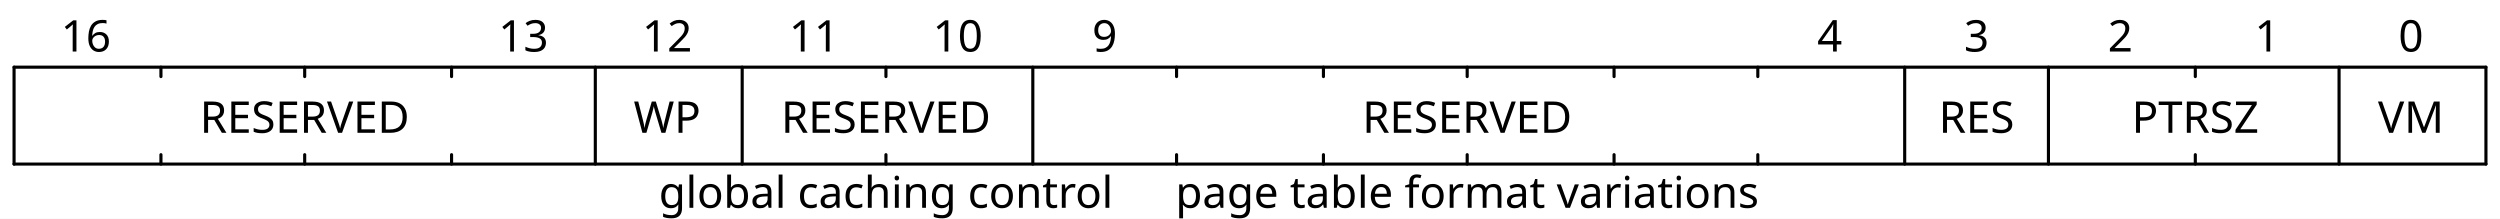
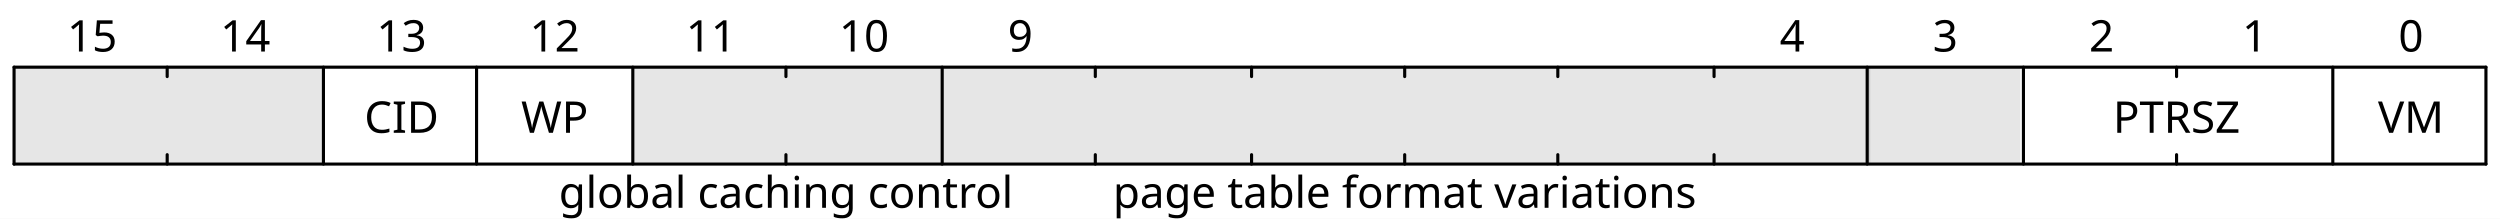
<svg xmlns="http://www.w3.org/2000/svg" width="800" height="70" viewBox="0 0 800 70" class="WaveDrom">
  <rect x="0" y="0" width="100%" height="100%" fill="white" />
  <g transform="translate(0.5,0.5)" text-anchor="middle" font-size="14" font-family="sans-serif" font-weight="normal">
    <g transform="translate(4,21)">
      <g stroke="black" stroke-width="1" stroke-linecap="round">
        <line x2="791" />
        <line y2="31" />
        <line x2="791" y1="31" y2="31" />
        <line x1="791" x2="791" y2="31" />
-         <line x1="744" x2="744" y2="31" />
-         <line x1="698" x2="698" y2="3" />
-         <line x1="698" x2="698" y1="31" y2="28" />
-         <line x1="651" x2="651" y2="31" />
-         <line x1="605" x2="605" y2="31" />
-         <line x1="558" x2="558" y2="3" />
-         <line x1="558" x2="558" y1="31" y2="28" />
-         <line x1="512" x2="512" y2="3" />
-         <line x1="512" x2="512" y1="31" y2="28" />
-         <line x1="465" x2="465" y2="3" />
-         <line x1="465" x2="465" y1="31" y2="28" />
-         <line x1="419" x2="419" y2="3" />
-         <line x1="419" x2="419" y1="31" y2="28" />
-         <line x1="372" x2="372" y2="3" />
-         <line x1="372" x2="372" y1="31" y2="28" />
-         <line x1="326" x2="326" y2="31" />
-         <line x1="279" x2="279" y2="3" />
-         <line x1="279" x2="279" y1="31" y2="28" />
-         <line x1="233" x2="233" y2="31" />
-         <line x1="186" x2="186" y2="31" />
-         <line x1="140" x2="140" y2="3" />
-         <line x1="140" x2="140" y1="31" y2="28" />
-         <line x1="93" x2="93" y2="3" />
-         <line x1="93" x2="93" y1="31" y2="28" />
-         <line x1="47" x2="47" y2="3" />
-         <line x1="47" x2="47" y1="31" y2="28" />
+         <line x1="742" x2="742" y2="31" />
+         <line x1="692" x2="692" y2="3" />
+         <line x1="692" x2="692" y1="31" y2="28" />
+         <line x1="643" x2="643" y2="31" />
+         <line x1="593" x2="593" y2="31" />
+         <line x1="544" x2="544" y2="3" />
+         <line x1="544" x2="544" y1="31" y2="28" />
+         <line x1="494" x2="494" y2="3" />
+         <line x1="494" x2="494" y1="31" y2="28" />
+         <line x1="445" x2="445" y2="3" />
+         <line x1="445" x2="445" y1="31" y2="28" />
+         <line x1="396" x2="396" y2="3" />
+         <line x1="396" x2="396" y1="31" y2="28" />
+         <line x1="346" x2="346" y2="3" />
+         <line x1="346" x2="346" y1="31" y2="28" />
+         <line x1="297" x2="297" y2="31" />
+         <line x1="247" x2="247" y2="3" />
+         <line x1="247" x2="247" y1="31" y2="28" />
+         <line x1="198" x2="198" y2="31" />
+         <line x1="148" x2="148" y2="31" />
+         <line x1="99" x2="99" y2="31" />
+         <line x1="49" x2="49" y2="3" />
+         <line x1="49" x2="49" y1="31" y2="28" />
      </g>
      <g>
-         <g />
-         <g transform="translate(23,-11)">
-           <g transform="translate(744)">
+         <g>
+           <rect x="593" width="49" height="31" field="undefined" style="fill-opacity:0.1" />
+           <rect x="297" width="297" height="31" field="undefined" style="fill-opacity:0.1" />
+           <rect x="198" width="99" height="31" field="undefined" style="fill-opacity:0.1" />
+           <rect width="99" height="31" field="undefined" style="fill-opacity:0.1" />
+         </g>
+         <g transform="translate(25,-11)">
+           <g transform="translate(742)">
            <text y="6">0</text>
          </g>
-           <g transform="translate(698)">
+           <g transform="translate(692)">
            <text y="6">1</text>
          </g>
-           <g transform="translate(651)">
+           <g transform="translate(643)">
            <text y="6">2</text>
          </g>
-           <g transform="translate(605)">
+           <g transform="translate(593)">
            <text y="6">3</text>
          </g>
-           <g transform="translate(558)">
+           <g transform="translate(544)">
            <text y="6">4</text>
          </g>
-           <g transform="translate(326)">
+           <g transform="translate(297)">
            <text y="6">9</text>
          </g>
-           <g transform="translate(279)">
+           <g transform="translate(247)">
            <text y="6">10</text>
          </g>
-           <g transform="translate(233)">
+           <g transform="translate(198)">
            <text y="6">11</text>
          </g>
-           <g transform="translate(186)">
+           <g transform="translate(148)">
            <text y="6">12</text>
          </g>
-           <g transform="translate(140)">
+           <g transform="translate(99)">
            <text y="6">13</text>
          </g>
+           <g transform="translate(49)">
+             <text y="6">14</text>
+           </g>
          <g transform="translate(0)">
-             <text y="6">16</text>
+             <text y="6">15</text>
          </g>
        </g>
-         <g transform="translate(23,15)">
-           <g transform="translate(744)">
+         <g transform="translate(25,15)">
+           <g transform="translate(742)">
            <text y="6">
              <tspan>VM</tspan>
            </text>
          </g>
-           <g transform="translate(675)">
+           <g transform="translate(667)">
            <text y="6">
              <tspan>PTRSZ</tspan>
            </text>
          </g>
-           <g transform="translate(605)">
-             <text y="6">
-               <tspan>RES</tspan>
-             </text>
-           </g>
-           <g transform="translate(442)">
-             <text y="6">
-               <tspan>RESERVED</tspan>
-             </text>
-           </g>
-           <g transform="translate(256)">
-             <text y="6">
-               <tspan>RESERVED</tspan>
-             </text>
-           </g>
-           <g transform="translate(186)">
+           <g transform="translate(148)">
            <text y="6">
              <tspan>WP</tspan>
            </text>
          </g>
-           <g transform="translate(70)">
+           <g transform="translate(99)">
            <text y="6">
-               <tspan>RESERVED</tspan>
+               <tspan>CID</tspan>
            </text>
          </g>
        </g>
-         <g transform="translate(23,39)">
-           <g transform="translate(442)">
+         <g transform="translate(25,39)">
+           <g transform="translate(420)">
            <text y="6">
              <tspan>page table format variations</tspan>
            </text>
          </g>
-           <g transform="translate(256)">
+           <g transform="translate(222)">
            <text y="6">
              <tspan>global caching control</tspan>
            </text>
          </g>
        </g>
      </g>
    </g>
  </g>
</svg>
